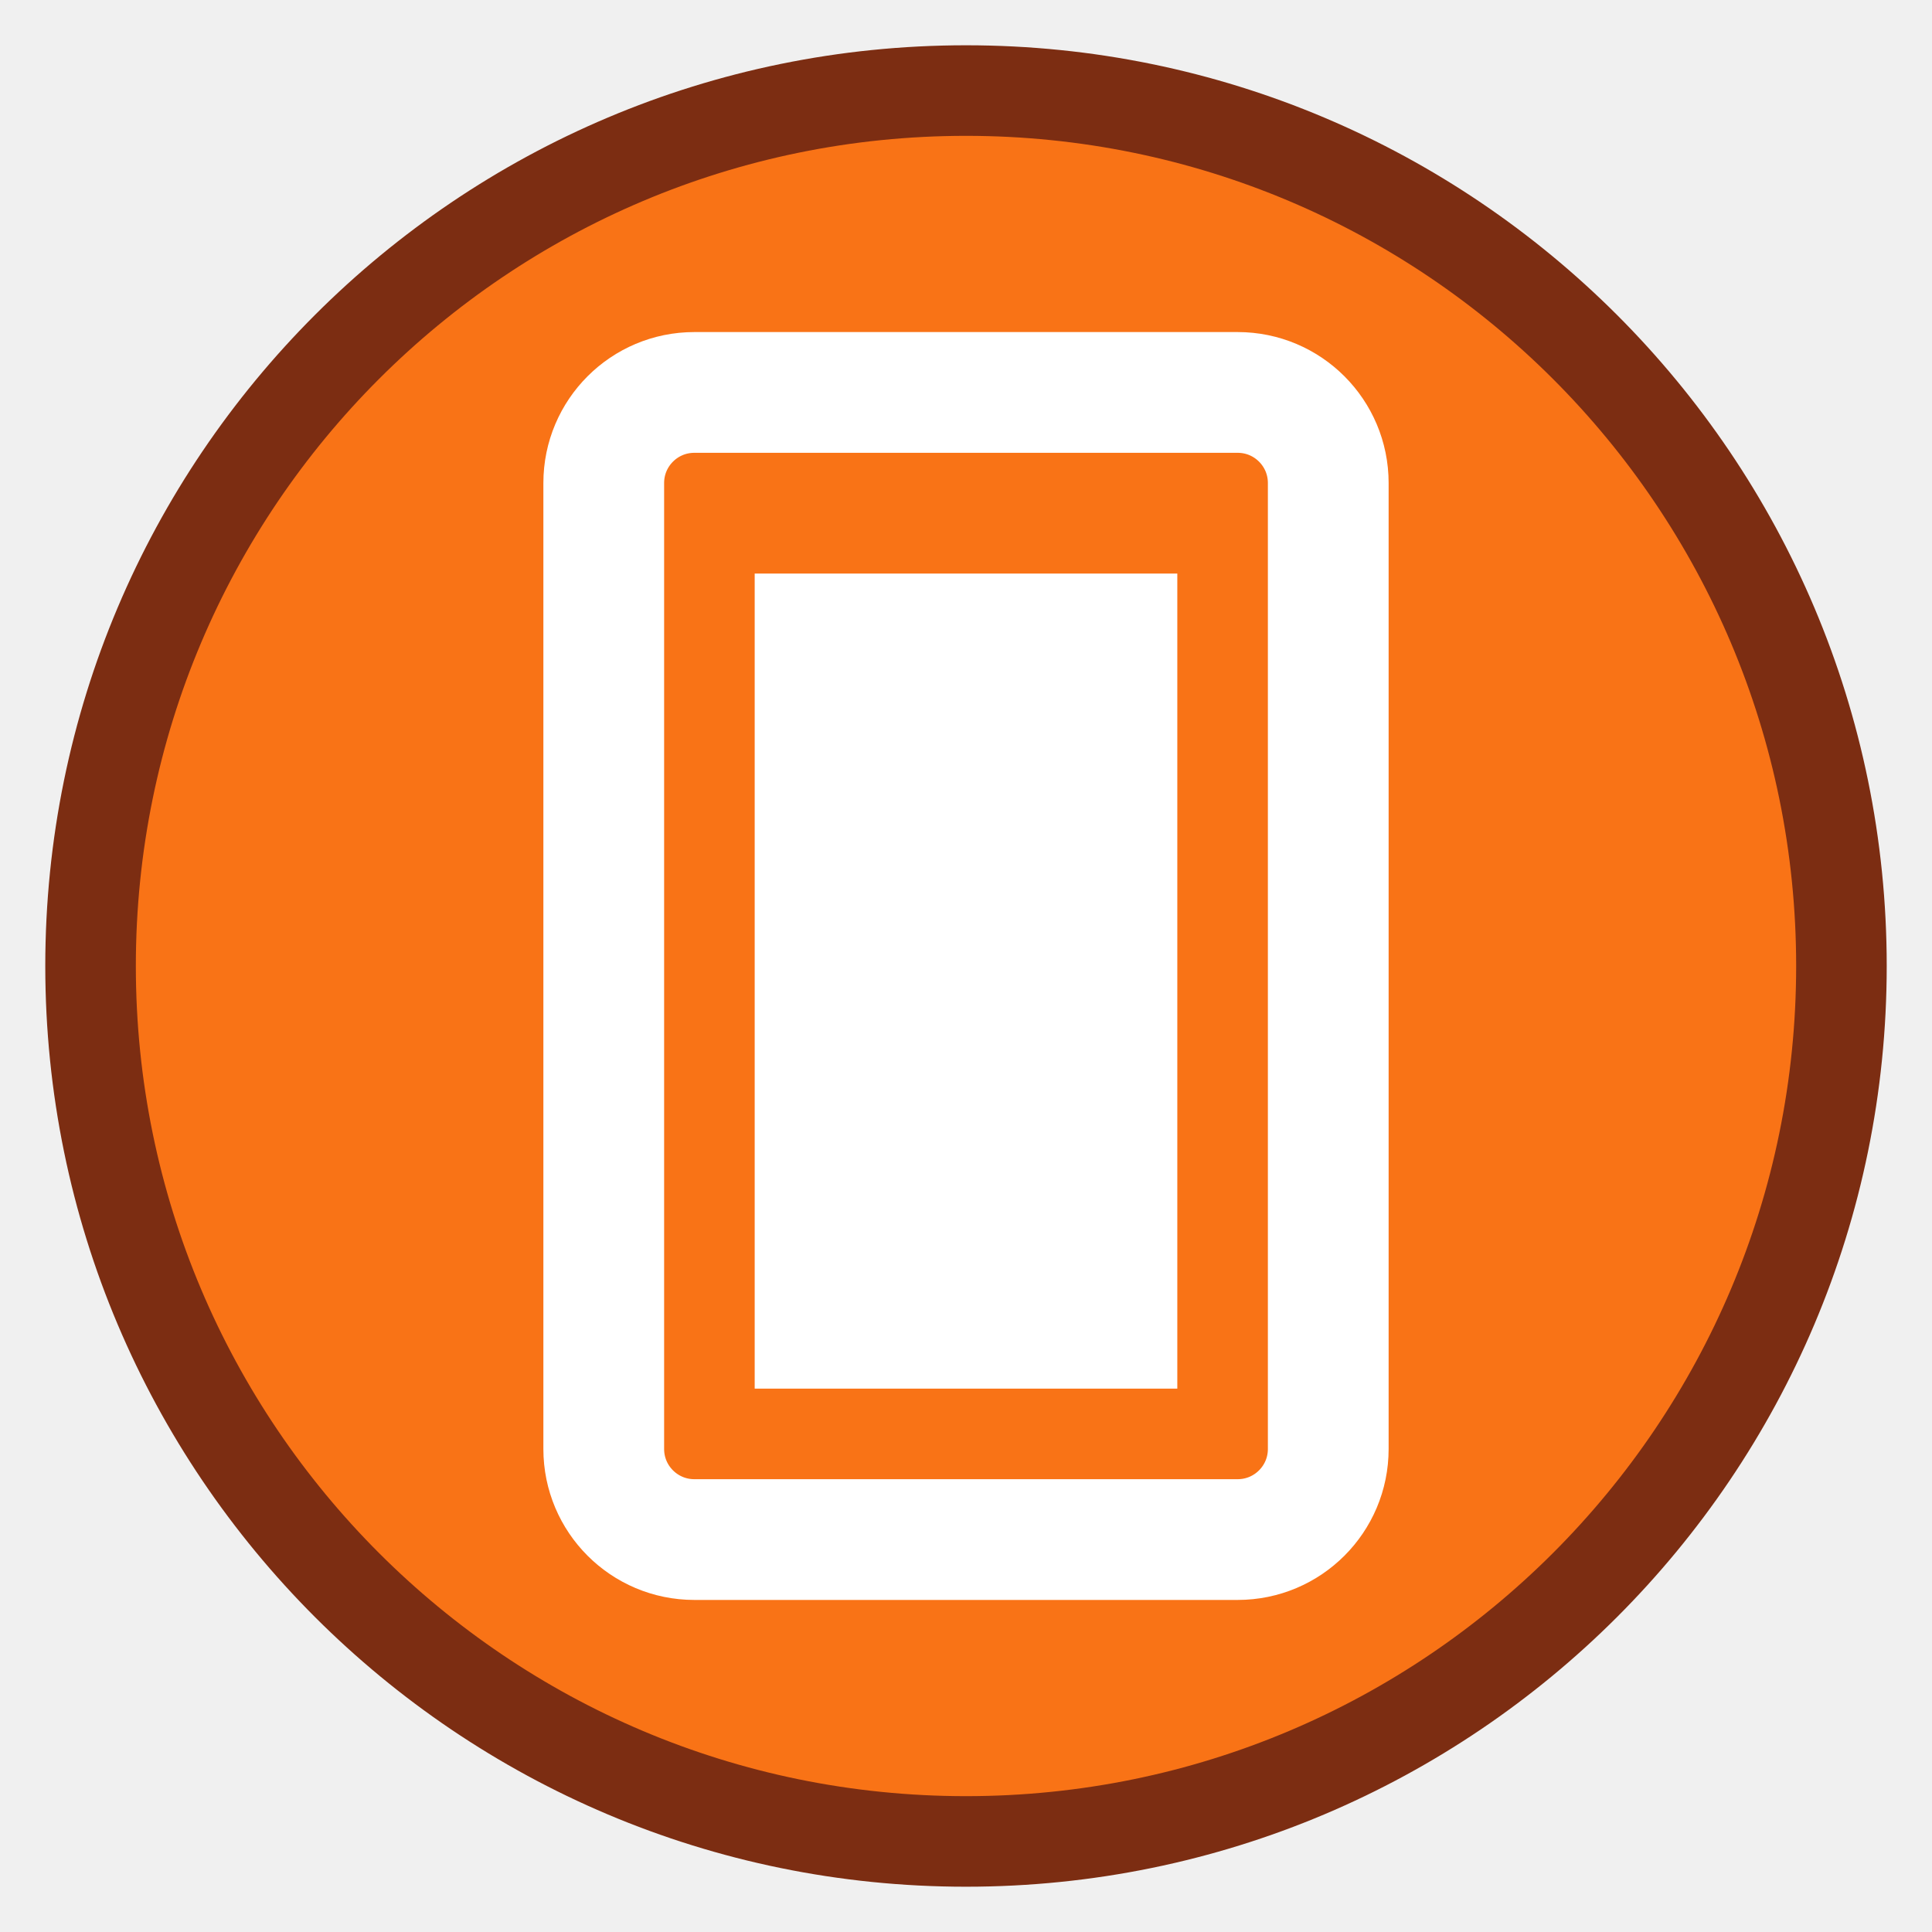
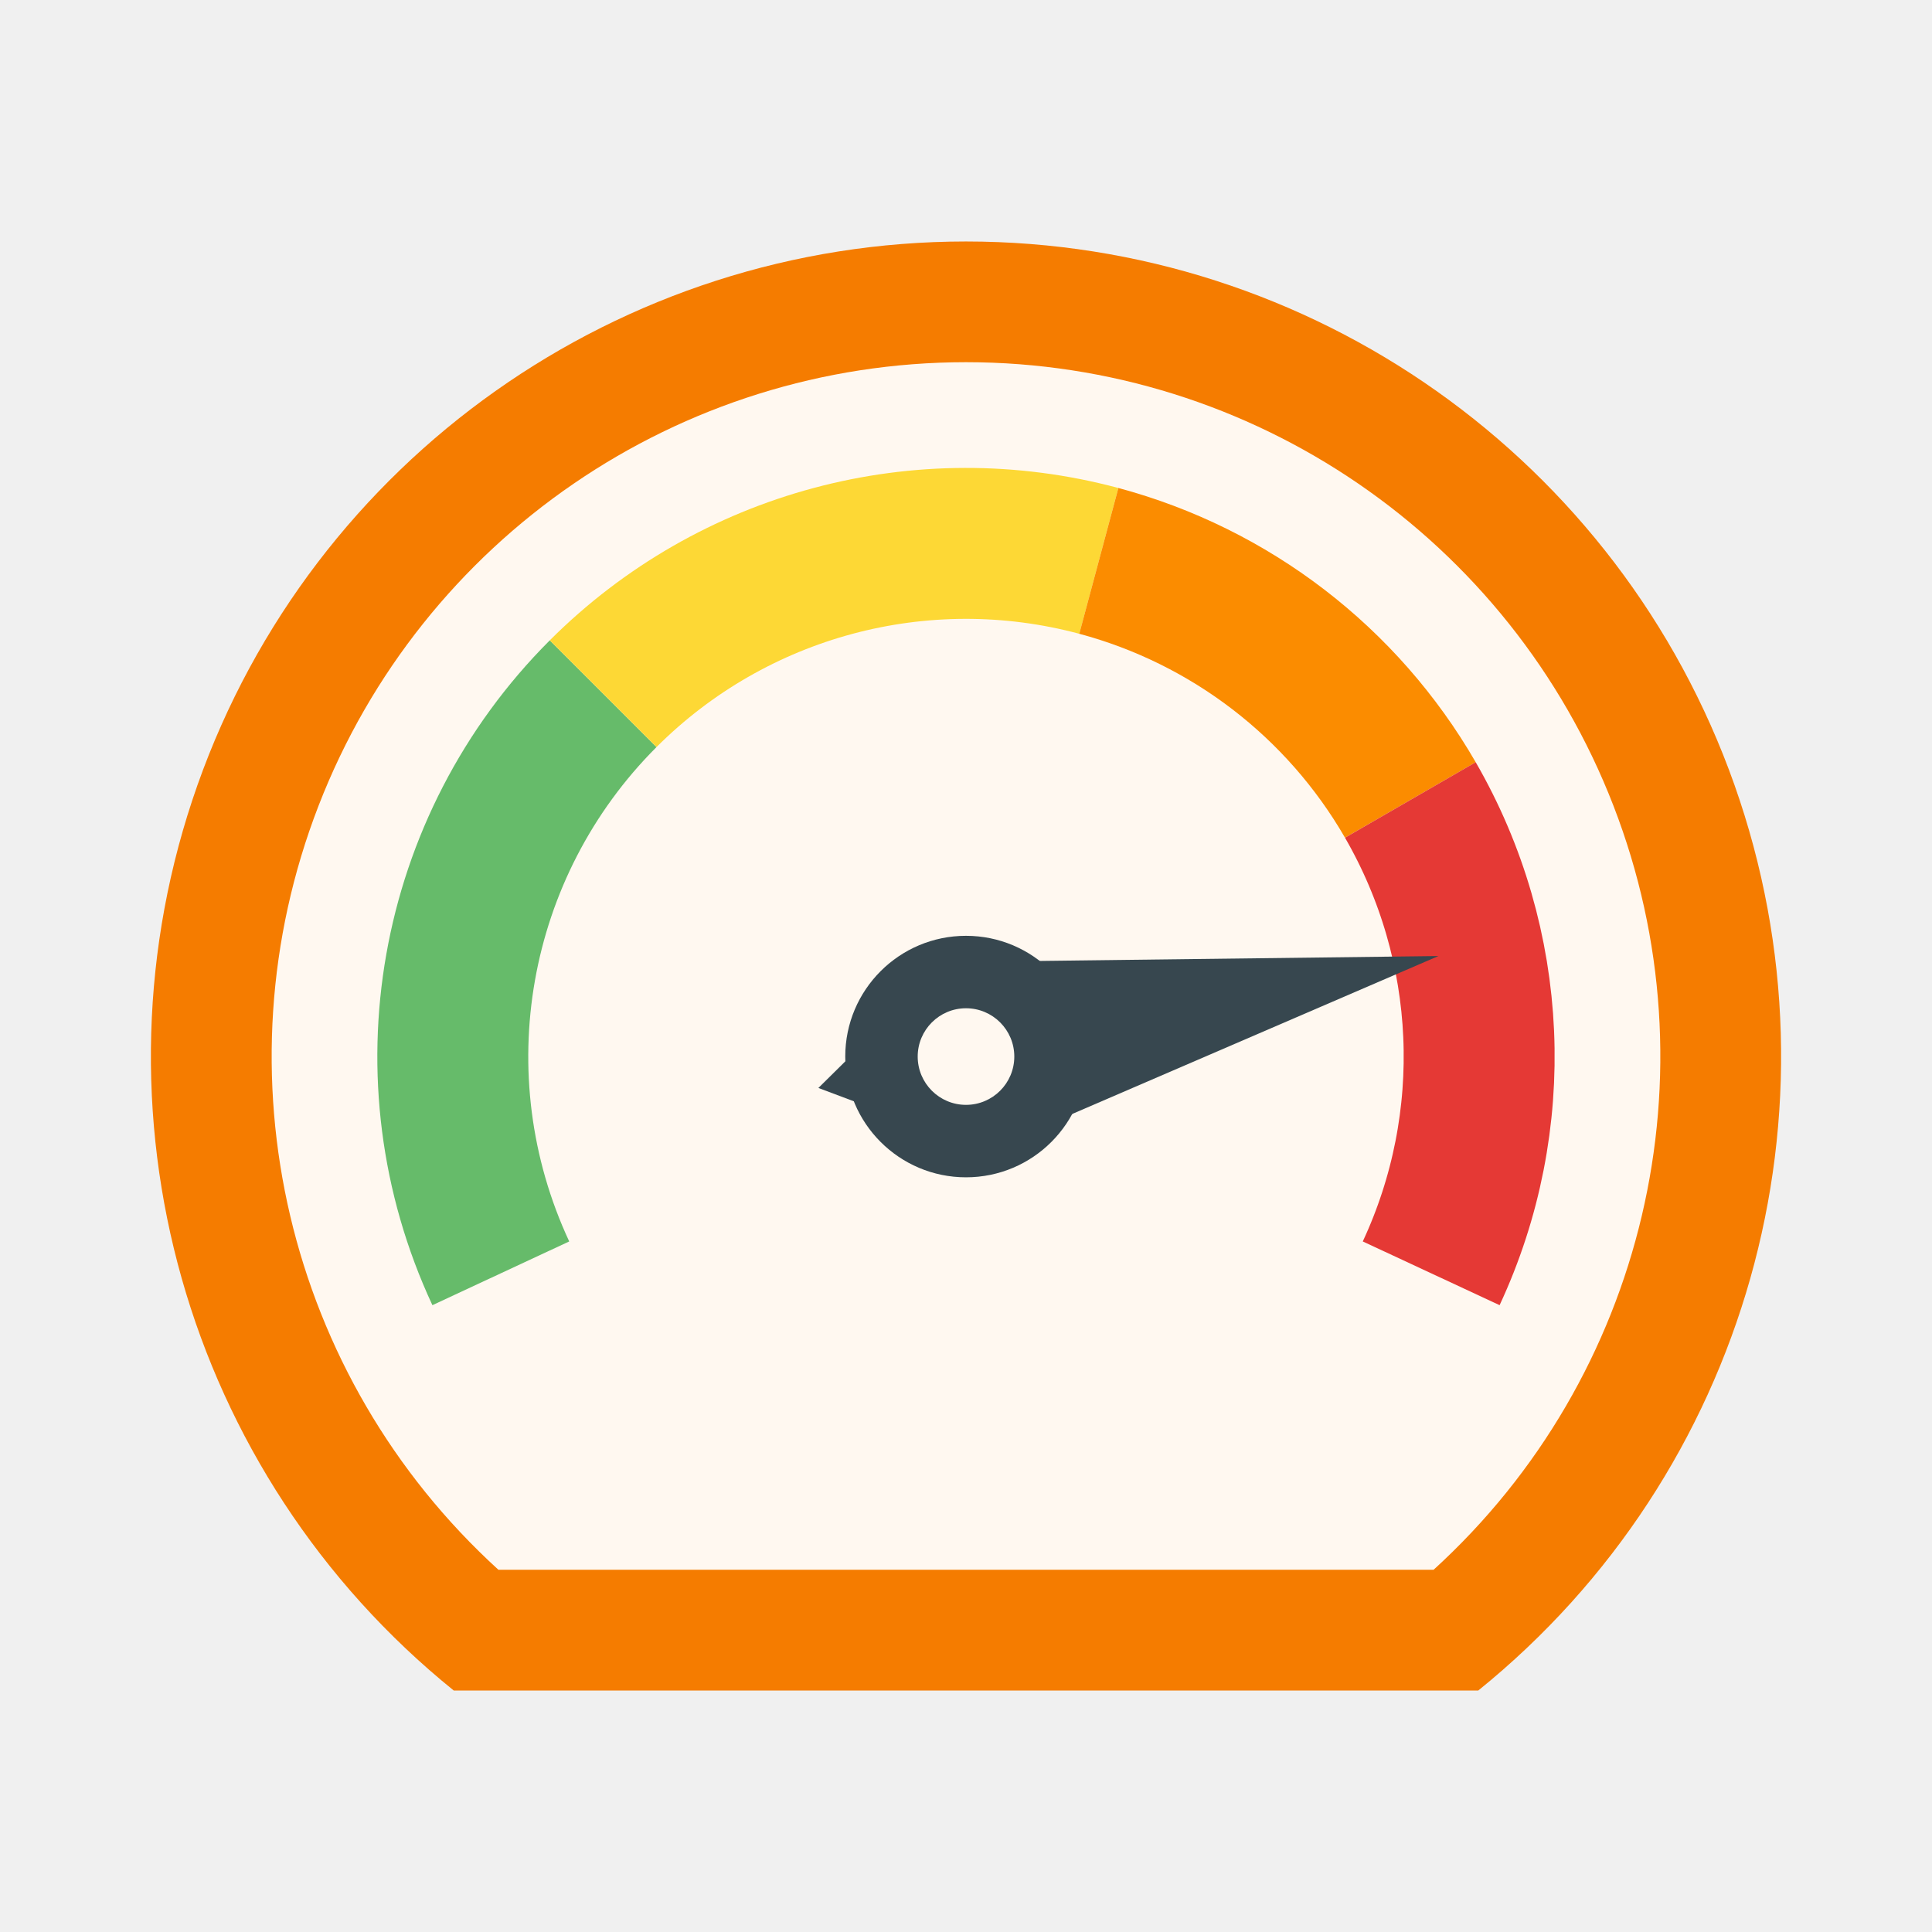
<svg xmlns="http://www.w3.org/2000/svg" viewBox="0 0 64 64" width="64" height="64">
-   <circle cx="32" cy="32" r="29" fill="#f97316" stroke="#7c2d12" stroke-width="3" />
-   <rect x="20" y="13" width="24" height="38" rx="3" fill="none" stroke="#ffffff" stroke-width="4" />
-   <rect x="25" y="19" width="14" height="27" fill="#ffffff" />
+   <path d="M15.03 56 A27 27 0 1 1 48.97 56 Z" fill="#f57c00" />
+   <path d="M16.51 52 A23 23 0 1 1 47.49 52 Z" fill="#fff8f0" />
+   <g fill="none" stroke-width="5">
+     <path d="M16.59 42.18 A17 17 0 0 1 19.98 22.98" stroke="#66bb6a" />
+     <path d="M19.98 22.98 A17 17 0 0 1 36.40 18.58" stroke="#fdd835" />
+     <path d="M36.40 18.58 A17 17 0 0 1 46.72 26.50" stroke="#fb8c00" />
+     <path d="M46.72 26.50 A17 17 0 0 1 47.41 42.18" stroke="#e53935" />
+   </g>
+   <path d="M47.65 31.67 L31.33 31.87 L27.11 36.04 L32.67 38.13 Z" fill="#37474f" />
+   <circle cx="32" cy="35" r="4" fill="#37474f" />
+   <circle cx="32" cy="35" r="1.6" fill="#fff8f0" />
</svg>
